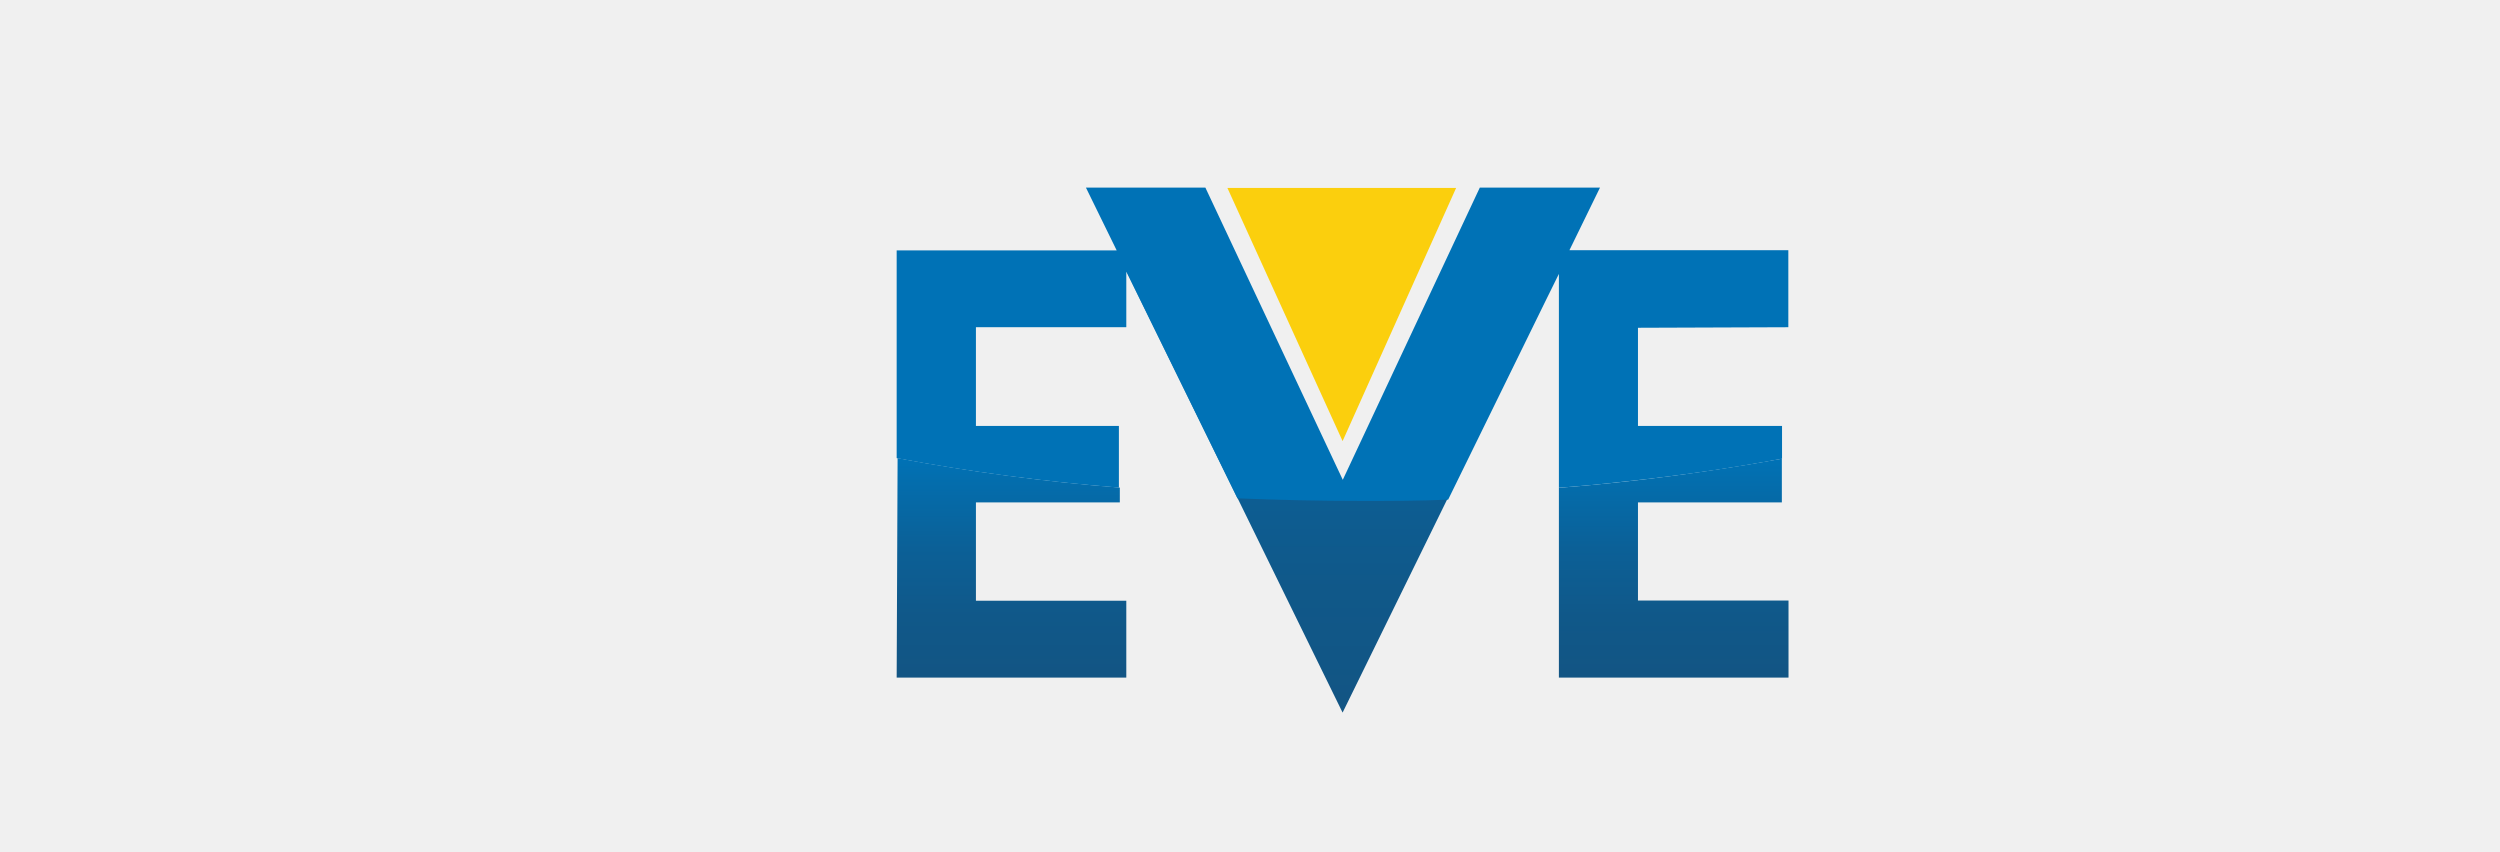
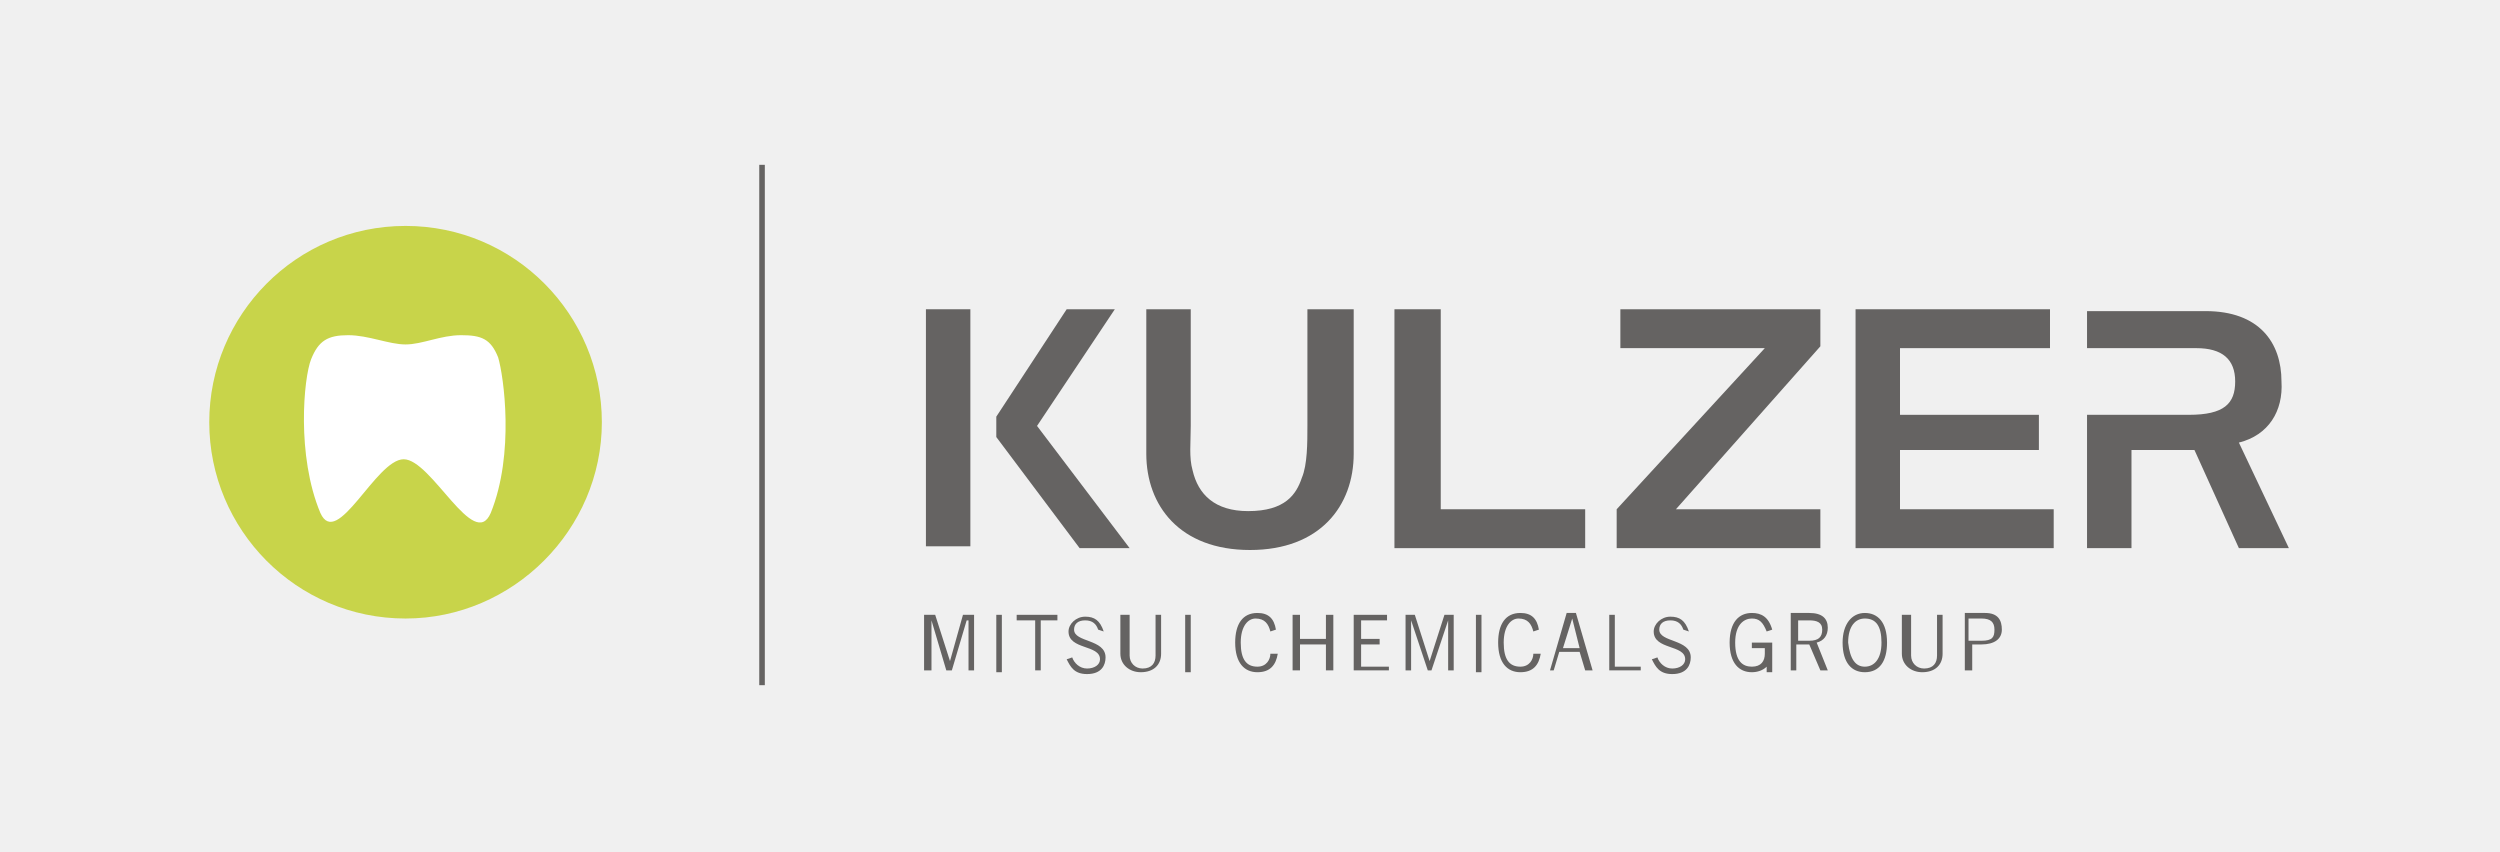
- <svg xmlns="http://www.w3.org/2000/svg" xmlns:xlink="http://www.w3.org/1999/xlink" id="Capa_1" data-name="Capa 1" viewBox="0 0 135 46">
-   <defs>
-     <style>.cls-1{fill:url(#Degradado_sin_nombre_3);}.cls-2{fill:url(#Degradado_sin_nombre_3-2);}.cls-3{fill:url(#Degradado_sin_nombre_3-3);}.cls-4{fill:#0072b6;}.cls-5{fill:#fbcf0d;}</style>
-     <linearGradient id="Degradado_sin_nombre_3" x1="54.62" y1="24.74" x2="54.62" y2="36.59" gradientUnits="userSpaceOnUse">
-       <stop offset="0" stop-color="#0072b6" />
-       <stop offset="0.09" stop-color="#036eae" />
-       <stop offset="0.41" stop-color="#0b6097" />
-       <stop offset="0.72" stop-color="#105889" />
-       <stop offset="0.98" stop-color="#125584" />
-       <stop offset="1" stop-color="#125584" />
-     </linearGradient>
-     <linearGradient id="Degradado_sin_nombre_3-2" x1="90.37" y1="24.77" x2="90.37" y2="36.59" xlink:href="#Degradado_sin_nombre_3" />
-     <linearGradient id="Degradado_sin_nombre_3-3" x1="69.5" y1="14.57" x2="69.5" y2="38.48" xlink:href="#Degradado_sin_nombre_3" />
-   </defs>
-   <path class="cls-1" d="M48.42,36.59h12.4V32.44H52.7V27.13h7.77v-.8a113.91,113.91,0,0,1-12-1.59Z" />
-   <path class="cls-2" d="M84.18,26.34h0V36.59h12.4V32.43H88.45v-5.3h7.77V24.77a119.4,119.4,0,0,1-12,1.57" />
-   <path class="cls-3" d="M60.82,14.63,72.5,38.48l5.69-11.6c-1.54.05-3.1.07-4.67.07-2.28,0-4.53-.05-6.71-.14l-6-12.24Z" />
-   <path class="cls-4" d="M96.57,17.67V13.51H84.75l1.65-3.38H79.91l-7.4,15.78h0v0L65.09,10.13H58.64l1.66,3.39,0,0v0H48.42V24.74a113.91,113.91,0,0,0,12,1.59V23H52.7V17.67h8.12v-3l0,0,0,0,6,12.24c2.18.09,4.43.14,6.71.14,1.57,0,3.13,0,4.67-.07l5.26-10.73.72-1.46V26.34c1.19-.09,2.35-.2,3.5-.33,3-.32,5.89-.74,8.55-1.24V23H88.45v-5.3Zm-12.4-3Z" />
-   <polygon class="cls-5" points="66.28 10.15 72.5 23.82 78.63 10.15 66.28 10.15" />
+ <svg xmlns="http://www.w3.org/2000/svg" version="1.1" id="Capa_1" x="0px" y="0px" viewBox="0 0 135 46" style="enable-background:new 0 0 135 46;" xml:space="preserve">
+   <style type="text/css">
+ 	.st0{fill:#38444E;}
+ 	.st1{fill:#E64860;}
+ 	.st2{fill:#808791;}
+ 	.st3{clip-path:url(#SVGID_00000119077601011030519370000015941016531325146774_);fill:#E64860;}
+ 	.st4{fill:none;stroke:#E64860;stroke-width:0.629;stroke-miterlimit:10;}
+ 	.st5{fill:#194374;}
+ 	.st6{fill:#00659B;}
+ 	.st7{fill:#DC0D6E;}
+ 	.st8{fill:#004D80;}
+ 	.st9{fill:#7EA9D6;}
+ 	.st10{fill:#B6D4EF;}
+ 	.st11{fill:#058DC7;}
+ 	.st12{fill:#00559F;}
+ 	.st13{fill:#134A83;}
+ 	.st14{fill:#B51975;}
+ 	.st15{fill:#2497D0;}
+ 	.st16{fill:#D80F3B;}
+ 	.st17{fill:#9BC338;}
+ 	.st18{fill:#008541;}
+ 	.st19{fill:#9DC438;}
+ 	
+ 		.st20{clip-path:url(#SVGID_00000156553017402106353600000007860342646583623340_);fill:url(#SVGID_00000089548144775466142330000012017771705777132436_);}
+ 	
+ 		.st21{clip-path:url(#SVGID_00000178178014953439372120000015713394335183894165_);fill:url(#SVGID_00000116231623505673862180000010848259270043437734_);}
+ 	
+ 		.st22{clip-path:url(#SVGID_00000128470938628166247690000018288148556006688940_);fill:url(#SVGID_00000017485026746565688690000003363215305914347929_);}
+ 	.st23{fill:#F9BE12;}
+ 	.st24{clip-path:url(#SVGID_00000072252509933711569290000003465210001753966990_);}
+ 	.st25{clip-path:url(#SVGID_00000109751635625043244970000002142835308084933542_);}
+ 	.st26{clip-path:url(#SVGID_00000096032010465452163150000009113277680790859183_);}
+ 	.st27{clip-path:url(#SVGID_00000019641406653119709560000002827948077957507736_);}
+ 	.st28{clip-path:url(#SVGID_00000139977354649539183580000009575247139258868369_);}
+ 	.st29{clip-path:url(#SVGID_00000081648654089983591350000001465503808040651409_);}
+ 	.st30{clip-path:url(#SVGID_00000001623406013030241080000006555028586241531782_);}
+ 	.st31{clip-path:url(#SVGID_00000059990511089157184890000007742595952403117242_);}
+ 	.st32{clip-path:url(#SVGID_00000140016074446623368110000014765417502374181029_);}
+ 	
+ 		.st33{clip-path:url(#SVGID_00000142887145969167734450000006877505437177224368_);fill:url(#SVGID_00000040544412871785235990000008514698173448709797_);}
+ 	.st34{clip-path:url(#SVGID_00000171704940928703405650000010236717983754380938_);}
+ 	.st35{clip-path:url(#SVGID_00000068658238719606453430000002286050521514792070_);}
+ 	.st36{clip-path:url(#SVGID_00000017498802496880421440000015714095499445994900_);}
+ 	.st37{clip-path:url(#SVGID_00000124846883391450912060000017642967789227723653_);}
+ 	.st38{clip-path:url(#SVGID_00000173881769207622428360000008962196639163073425_);}
+ 	.st39{clip-path:url(#SVGID_00000110466970945673318200000010096844581345938110_);}
+ 	.st40{fill:#009BDA;}
+ 	.st41{fill:#CE1620;}
+ 	.st42{fill:#171915;}
+ 	.st43{fill:#E30750;}
+ 	.st44{fill:#5775B5;}
+ 	.st45{fill:none;stroke:#5775B5;stroke-width:0.58;}
+ 	.st46{fill:#5A595C;}
+ 	.st47{fill:#FFFFFF;}
+ 	.st48{fill:#364F8F;}
+ 	.st49{fill:none;stroke:#364F8F;stroke-width:0.387;}
+ 	.st50{fill:none;stroke:#364F8F;stroke-width:1.335;stroke-linecap:round;}
+ 	.st51{fill:#656362;}
+ 	.st52{fill:#C8D44A;}
+ 	.st53{fill:#E42E38;}
+ 	.st54{fill:none;stroke:#FFFFFF;stroke-width:0.452;stroke-miterlimit:10;}
+ 	.st55{fill:#51B054;}
+ 	.st56{fill:#0079BB;}
+ 	.st57{fill:#086EB0;}
+ 	.st58{fill:#99A4AB;}
+ 	.st59{fill:#B2A7A5;}
+ 	.st60{fill:#931340;}
+ 	.st61{fill:#DFDCD9;}
+ 	.st62{fill:#27A1D7;}
+ 	.st63{fill:none;stroke:#000000;stroke-width:0.149;stroke-linejoin:bevel;stroke-miterlimit:22.926;}
+ 	.st64{fill:none;stroke:#000000;stroke-width:0.159;stroke-miterlimit:22.926;}
+ 	.st65{fill:#EA3D36;stroke:#ED1C24;stroke-width:0.142;stroke-linejoin:round;}
+ 	.st66{fill:#EA3D36;}
+ </style>
+   <g>
+     <rect x="41" y="8.9" class="st51" width="0.3" height="28.1" />
+     <path class="st51" d="M70.6,16.7V23c0,0.9,0,2.1-0.3,2.8c-0.3,0.9-0.9,1.8-2.9,1.8h0v0c0,0,0,0,0,0h0h0c-1.8,0-2.7-0.9-3-2.2   c-0.2-0.7-0.1-1.5-0.1-2.4v-6.3h-2.4v7.8c0,2.8,1.8,5.2,5.6,5.2h0h0c3.8,0,5.6-2.4,5.6-5.2v-7.8H70.6z" />
+     <polygon class="st51" points="98.3,29.6 87.3,29.6 87.3,27.5 95.3,18.8 87.5,18.8 87.5,16.7 98.3,16.7 98.3,18.7 90.5,27.5    98.3,27.5  " />
+     <polygon class="st51" points="52.3,36.2 52.3,33.5 52.2,33.5 51.4,36.2 51.1,36.2 50.3,33.5 50.3,33.5 50.3,36.2 49.9,36.2    49.9,33.2 50.5,33.2 51.3,35.7 51.3,35.7 52,33.2 52.6,33.2 52.6,36.2  " />
+     <rect x="53.8" y="33.2" class="st51" width="0.3" height="3.1" />
+     <polygon class="st51" points="56.2,33.5 56.2,36.2 55.9,36.2 55.9,33.5 54.9,33.5 54.9,33.2 57.1,33.2 57.1,33.5  " />
+     <path class="st51" d="M59.3,34c-0.1-0.3-0.3-0.5-0.7-0.5c-0.4,0-0.6,0.2-0.6,0.5c0,0.7,1.7,0.5,1.7,1.5c0,0.4-0.2,0.9-1,0.9   c-0.7,0-0.9-0.4-1.1-0.8l0.3-0.1c0.1,0.3,0.4,0.6,0.8,0.6c0.4,0,0.7-0.2,0.7-0.5c0-0.8-1.7-0.5-1.7-1.5c0-0.4,0.4-0.8,0.9-0.8   c0.5,0,0.8,0.2,1,0.8L59.3,34z" />
+     <path class="st51" d="M61,33.2v2.2c0,0.4,0.3,0.7,0.7,0.7c0.5,0,0.7-0.3,0.7-0.7v-2.2h0.3v2.1c0,0.6-0.4,1-1.1,1   c-0.6,0-1.1-0.4-1.1-1v-2.1H61z" />
+     <rect x="64" y="33.2" class="st51" width="0.3" height="3.1" />
+     <path class="st51" d="M69,35.3c-0.1,0.6-0.4,1-1.1,1c-0.7,0-1.2-0.5-1.2-1.6c0-1,0.4-1.6,1.2-1.6c0.6,0,0.9,0.3,1,0.9l-0.3,0.1   c-0.1-0.4-0.3-0.7-0.8-0.7c-0.4,0-0.8,0.4-0.8,1.3c0,0.9,0.3,1.3,0.9,1.3c0.5,0,0.7-0.4,0.7-0.7L69,35.3z" />
+     <polygon class="st51" points="72,33.2 72,36.2 71.6,36.2 71.6,34.8 70.2,34.8 70.2,36.2 69.8,36.2 69.8,33.2 70.2,33.2 70.2,34.5    71.6,34.5 71.6,33.2  " />
+     <polygon class="st51" points="74.9,33.2 74.9,33.5 73.5,33.5 73.5,34.5 74.5,34.5 74.5,34.8 73.5,34.8 73.5,36 75,36 75,36.2    73.1,36.2 73.1,33.2  " />
+     <polygon class="st51" points="78.2,36.2 78.2,33.5 78.2,33.5 77.3,36.2 77.1,36.2 76.2,33.5 76.2,33.5 76.2,36.2 75.9,36.2    75.9,33.2 76.4,33.2 77.2,35.7 77.2,35.7 78,33.2 78.5,33.2 78.5,36.2  " />
+     <rect x="79.7" y="33.2" class="st51" width="0.3" height="3.1" />
+     <path class="st51" d="M83.2,35.3c-0.1,0.6-0.4,1-1.1,1c-0.7,0-1.2-0.5-1.2-1.6c0-1,0.4-1.6,1.2-1.6c0.6,0,0.9,0.3,1,0.9l-0.3,0.1   c-0.1-0.4-0.3-0.7-0.8-0.7c-0.4,0-0.8,0.4-0.8,1.3c0,0.9,0.3,1.3,0.9,1.3c0.5,0,0.7-0.4,0.7-0.7L83.2,35.3z" />
+     <path class="st51" d="M84.4,35h0.9l-0.4-1.6h0L84.4,35z M83.7,36.2l0.9-3.1h0.5l0.9,3.1h-0.4l-0.3-1h-1.1l-0.3,1H83.7z" />
+     <polygon class="st51" points="86.9,36.2 86.9,33.2 87.2,33.2 87.2,36 88.6,36 88.6,36.2  " />
+     <path class="st51" d="M90.9,34c-0.1-0.3-0.3-0.5-0.7-0.5c-0.4,0-0.6,0.2-0.6,0.5c0,0.7,1.7,0.5,1.7,1.5c0,0.4-0.2,0.9-1,0.9   c-0.7,0-0.9-0.4-1.1-0.8l0.3-0.1c0.1,0.3,0.4,0.6,0.8,0.6c0.4,0,0.7-0.2,0.7-0.5c0-0.8-1.7-0.5-1.7-1.5c0-0.4,0.4-0.8,0.9-0.8   c0.5,0,0.8,0.2,1,0.8L90.9,34z" />
+     <path class="st51" d="M95.7,34.8v1.5h-0.3V36h0c-0.2,0.2-0.5,0.3-0.8,0.3c-0.7,0-1.2-0.5-1.2-1.6c0-1.1,0.5-1.6,1.2-1.6   c0.5,0,0.9,0.2,1.1,0.9l-0.3,0.1c-0.2-0.5-0.4-0.7-0.8-0.7c-0.4,0-0.9,0.3-0.9,1.3c0,1,0.4,1.3,0.9,1.3c0.5,0,0.7-0.3,0.7-0.7v-0.3   h-0.7v-0.3H95.7z" />
+     <path class="st51" d="M97.1,34.6h0.6c0.5,0,0.7-0.2,0.7-0.6c0-0.4-0.3-0.5-0.7-0.5h-0.6V34.6z M96.7,36.2v-3.1h1c0.7,0,1,0.3,1,0.8   c0,0.4-0.2,0.7-0.6,0.8l0.6,1.5h-0.4l-0.6-1.4h-0.7v1.4H96.7z" />
+     <path class="st51" d="M100.7,36c0.5,0,0.9-0.4,0.9-1.3c0-0.9-0.3-1.3-0.9-1.3c-0.5,0-0.9,0.4-0.9,1.3C99.9,35.6,100.2,36,100.7,36    M100.7,33.1c0.7,0,1.2,0.5,1.2,1.6c0,1-0.4,1.6-1.2,1.6c-0.7,0-1.2-0.5-1.2-1.6C99.5,33.7,100,33.1,100.7,33.1" />
+     <path class="st51" d="M103.2,33.2v2.2c0,0.4,0.3,0.7,0.7,0.7c0.5,0,0.7-0.3,0.7-0.7v-2.2h0.3v2.1c0,0.6-0.4,1-1.1,1   c-0.6,0-1.1-0.4-1.1-1v-2.1H103.2z" />
+     <path class="st51" d="M106.4,34.6h0.6c0.6,0,0.7-0.2,0.7-0.6c0-0.4-0.2-0.6-0.7-0.6h-0.7V34.6z M106.1,36.2v-3.1h1.1   c0.7,0,0.9,0.4,0.9,0.9c0,0.5-0.4,0.8-1.1,0.8h-0.5v1.4H106.1z" />
+     <polygon class="st51" points="102.6,27.5 102.6,24.3 110.1,24.3 110.1,22.4 102.6,22.4 102.6,18.8 110.7,18.8 110.7,16.7    100.2,16.7 100.2,29.6 102.6,29.6 110.9,29.6 110.9,27.5  " />
+     <path class="st51" d="M120.9,23.9c1.6-0.4,2.4-1.7,2.3-3.3c0-2.1-1.2-3.8-4.1-3.8h-6.4v2h5l0.9,0c1.4,0,2.1,0.6,2.1,1.8   s-0.6,1.8-2.5,1.8h-0.5l-5,0v7.2h2.4v-5.3h3.4l2.4,5.3h2.7L120.9,23.9z" />
+     <rect x="50" y="16.7" class="st51" width="2.4" height="12.8" />
+     <polygon class="st51" points="75.3,29.6 75.3,16.7 77.8,16.7 77.8,27.5 85.6,27.5 85.6,29.6  " />
+     <polygon class="st51" points="56,23 60.2,16.7 57.6,16.7 53.8,22.5 53.8,23.6 58.3,29.6 61,29.6  " />
+     <path class="st52" d="M21.9,33.4c-5.9,0-10.6-4.8-10.6-10.6S16,12.2,21.9,12.2c5.9,0,10.6,4.8,10.6,10.6S27.7,33.4,21.9,33.4" />
+     <path class="st47" d="M21.9,18.6c-0.9,0-2-0.5-3.1-0.5c-1.1,0-1.6,0.3-2,1.3c-0.4,1-0.8,5.2,0.5,8.3c0.9,2,3-2.9,4.5-2.9   c1.5,0,3.8,5,4.7,2.9c1.3-3.2,0.7-7.4,0.4-8.4c-0.4-1-0.9-1.2-2-1.2C23.8,18.1,22.8,18.6,21.9,18.6" />
+   </g>
</svg>
